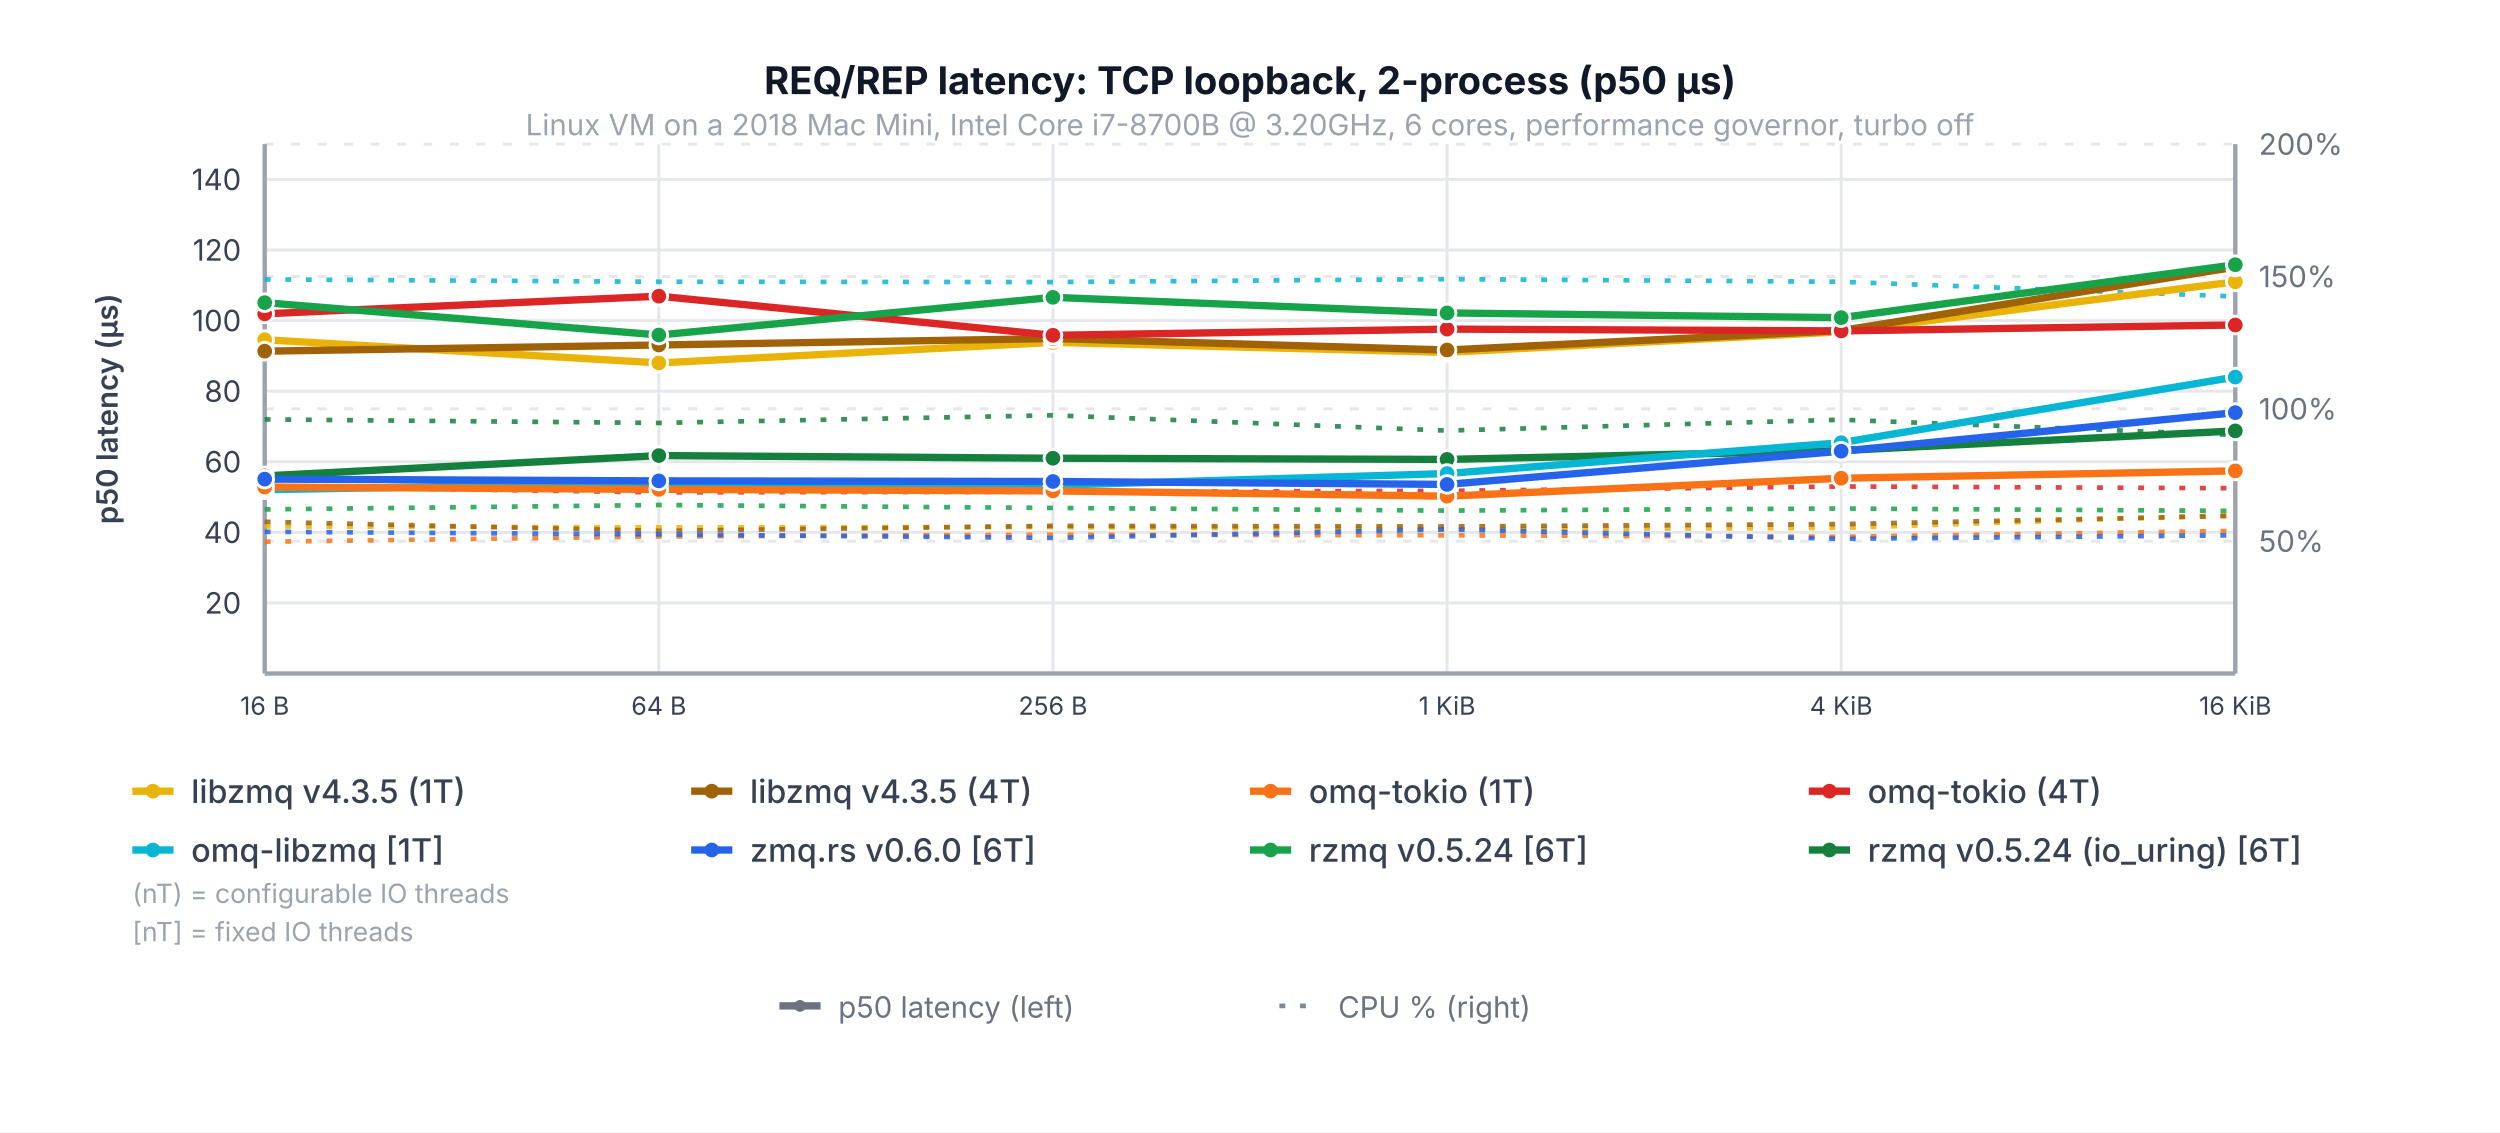
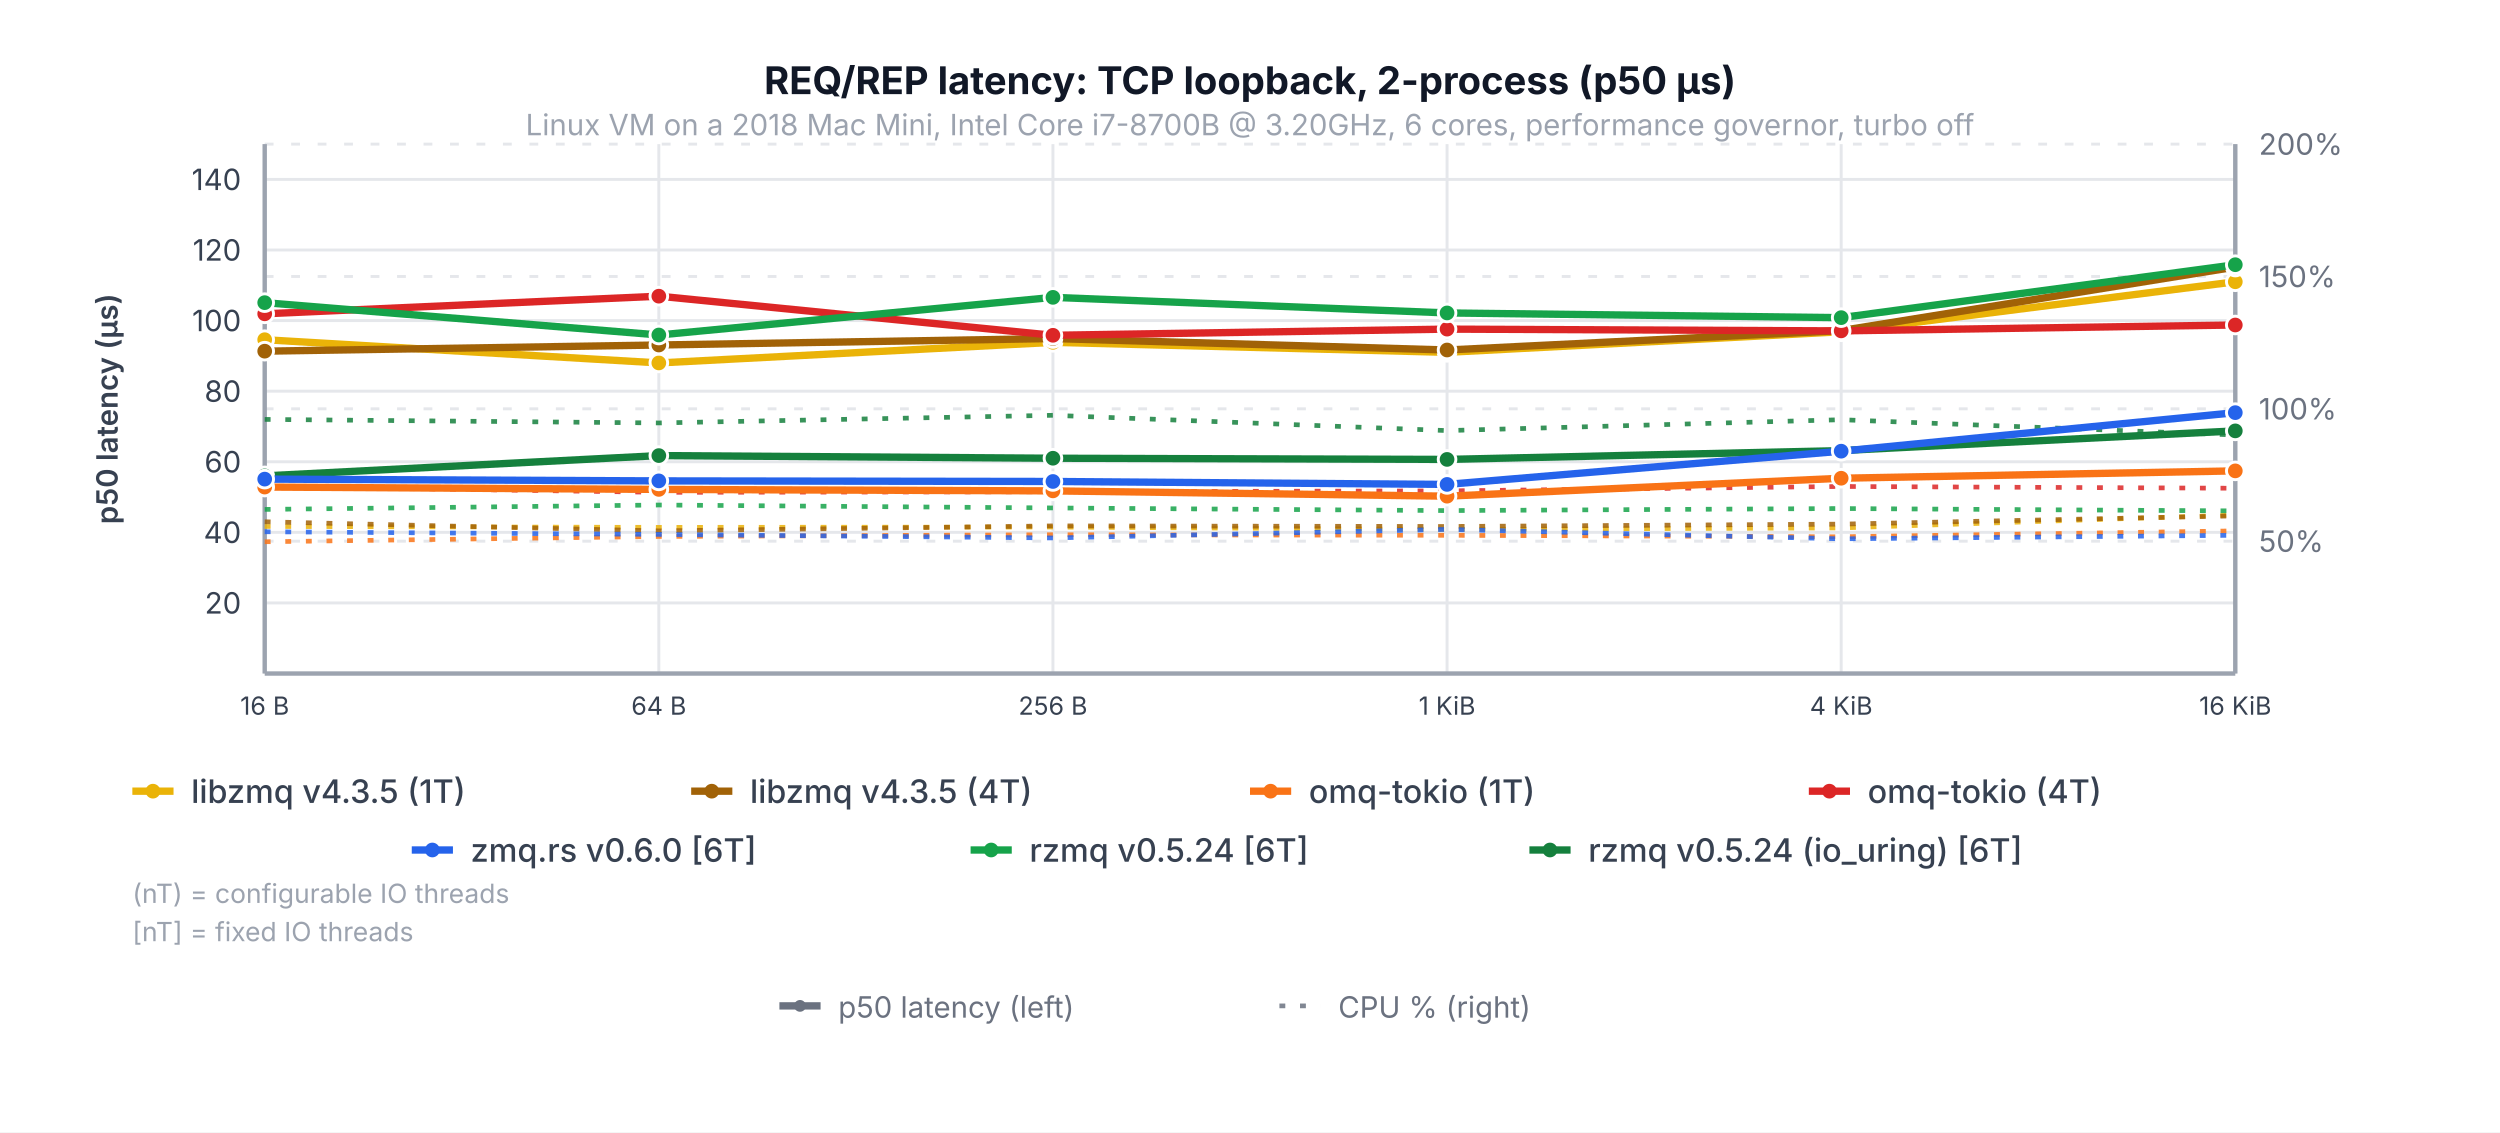
<svg xmlns="http://www.w3.org/2000/svg" viewBox="0 0 850 385" font-family="system-ui, -apple-system, sans-serif">
  <rect width="850" height="385" fill="white" />
  <text x="425.0" y="46" text-anchor="middle" fill="#9ca3af" font-size="10">Linux VM on a 2018 Mac Mini, Intel Core i7-8700B @ 3.20GHz, 6 cores, performance governor, turbo off</text>
  <text x="425.0" y="32.0" text-anchor="middle" fill="#111827" font-size="13" font-weight="700">REQ/REP latency: TCP loopback, 2-process (p50 µs)</text>
  <line x1="90.0" y1="205.0" x2="760.0" y2="205.0" stroke="#e5e7eb" stroke-width="1" />
  <text x="82.0" y="205.0" text-anchor="end" dominant-baseline="middle" fill="#374151" font-size="10">20</text>
  <line x1="90.0" y1="181.0" x2="760.0" y2="181.0" stroke="#e5e7eb" stroke-width="1" />
  <text x="82.0" y="181.0" text-anchor="end" dominant-baseline="middle" fill="#374151" font-size="10">40</text>
  <line x1="90.0" y1="157.0" x2="760.0" y2="157.0" stroke="#e5e7eb" stroke-width="1" />
  <text x="82.0" y="157.0" text-anchor="end" dominant-baseline="middle" fill="#374151" font-size="10">60</text>
  <line x1="90.0" y1="133.0" x2="760.0" y2="133.0" stroke="#e5e7eb" stroke-width="1" />
  <text x="82.0" y="133.0" text-anchor="end" dominant-baseline="middle" fill="#374151" font-size="10">80</text>
  <line x1="90.0" y1="109.0" x2="760.0" y2="109.0" stroke="#e5e7eb" stroke-width="1" />
  <text x="82.0" y="109.0" text-anchor="end" dominant-baseline="middle" fill="#374151" font-size="10">100</text>
  <line x1="90.0" y1="85.0" x2="760.0" y2="85.0" stroke="#e5e7eb" stroke-width="1" />
  <text x="82.0" y="85.0" text-anchor="end" dominant-baseline="middle" fill="#374151" font-size="10">120</text>
  <line x1="90.0" y1="61.0" x2="760.0" y2="61.0" stroke="#e5e7eb" stroke-width="1" />
  <text x="82.0" y="61.0" text-anchor="end" dominant-baseline="middle" fill="#374151" font-size="10">140</text>
  <line x1="90.0" y1="184.0" x2="760.0" y2="184.0" stroke="#e5e7eb" stroke-width="1" stroke-dasharray="3,6" />
  <text x="768.0" y="184.0" text-anchor="start" dominant-baseline="middle" fill="#6b7280" font-size="10">50%</text>
  <line x1="90.0" y1="139.0" x2="760.0" y2="139.0" stroke="#e5e7eb" stroke-width="1" stroke-dasharray="3,6" />
  <text x="768.0" y="139.0" text-anchor="start" dominant-baseline="middle" fill="#6b7280" font-size="10">100%</text>
  <line x1="90.0" y1="94.0" x2="760.0" y2="94.0" stroke="#e5e7eb" stroke-width="1" stroke-dasharray="3,6" />
  <text x="768.0" y="94.0" text-anchor="start" dominant-baseline="middle" fill="#6b7280" font-size="10">150%</text>
  <line x1="90.0" y1="49.0" x2="760.0" y2="49.0" stroke="#e5e7eb" stroke-width="1" stroke-dasharray="3,6" />
  <text x="768.0" y="49.0" text-anchor="start" dominant-baseline="middle" fill="#6b7280" font-size="10">200%</text>
  <line x1="90.0" y1="49.0" x2="90.0" y2="229.0" stroke="#e5e7eb" stroke-width="1" />
  <line x1="224.0" y1="49.0" x2="224.0" y2="229.0" stroke="#e5e7eb" stroke-width="1" />
  <line x1="358.0" y1="49.0" x2="358.0" y2="229.0" stroke="#e5e7eb" stroke-width="1" />
  <line x1="492.0" y1="49.0" x2="492.0" y2="229.0" stroke="#e5e7eb" stroke-width="1" />
  <line x1="626.0" y1="49.0" x2="626.0" y2="229.0" stroke="#e5e7eb" stroke-width="1" />
  <line x1="760.0" y1="49.0" x2="760.0" y2="229.0" stroke="#e5e7eb" stroke-width="1" />
  <line x1="90.0" y1="49.0" x2="90.0" y2="229.0" stroke="#9ca3af" stroke-width="1.5" />
  <line x1="760.0" y1="49.0" x2="760.0" y2="229.0" stroke="#9ca3af" stroke-width="1.5" />
  <line x1="90.0" y1="229.0" x2="760.0" y2="229.0" stroke="#9ca3af" stroke-width="1.5" />
  <text x="40.0" y="139.0" text-anchor="middle" fill="#374151" font-size="10" font-weight="600" transform="rotate(-90,40.0,139.0)">p50 latency (µs)</text>
  <polyline points="90.0,142.6 224.0,143.8 358.0,141.2 492.0,146.4 626.0,142.7 760.0,147.9" fill="none" stroke="#15803d" stroke-width="1.6" stroke-dasharray="2,5" opacity="0.85" />
  <polyline points="90.0,179.0 224.0,179.3 358.0,179.2 492.0,180.0 626.0,179.5 760.0,175.1" fill="none" stroke="#eab308" stroke-width="1.6" stroke-dasharray="2,5" opacity="0.85" />
  <polyline points="90.0,177.4 224.0,180.5 358.0,178.8 492.0,179.0 626.0,178.2 760.0,175.4" fill="none" stroke="#a16207" stroke-width="1.6" stroke-dasharray="2,5" opacity="0.85" />
-   <polyline points="90.0,95.0 224.0,95.8 358.0,95.9 492.0,94.9 626.0,95.8 760.0,100.8" fill="none" stroke="#06b6d4" stroke-width="1.6" stroke-dasharray="2,5" opacity="0.85" />
  <polyline points="90.0,165.4 224.0,167.4 358.0,167.2 492.0,166.9 626.0,165.4 760.0,166.0" fill="none" stroke="#dc2626" stroke-width="1.6" stroke-dasharray="2,5" opacity="0.85" />
  <polyline points="90.0,184.2 224.0,182.4 358.0,181.8 492.0,182.0 626.0,182.5 760.0,180.5" fill="none" stroke="#f97316" stroke-width="1.6" stroke-dasharray="2,5" opacity="0.85" />
  <polyline points="90.0,173.2 224.0,171.7 358.0,172.7 492.0,173.6 626.0,172.9 760.0,173.7" fill="none" stroke="#16a34a" stroke-width="1.6" stroke-dasharray="2,5" opacity="0.85" />
  <polyline points="90.0,180.8 224.0,181.7 358.0,182.9 492.0,180.0 626.0,183.2 760.0,182.0" fill="none" stroke="#2563eb" stroke-width="1.6" stroke-dasharray="2,5" opacity="0.85" />
  <polyline points="90.0,161.8 224.0,154.9 358.0,155.8 492.0,156.2 626.0,153.2 760.0,146.5" fill="none" stroke="#15803d" stroke-width="2.5" stroke-linecap="round" stroke-linejoin="round" />
  <circle cx="90.0" cy="161.8" r="3" fill="#15803d" stroke="white" stroke-width="1" />
  <circle cx="224.0" cy="154.9" r="3" fill="#15803d" stroke="white" stroke-width="1" />
  <circle cx="358.0" cy="155.8" r="3" fill="#15803d" stroke="white" stroke-width="1" />
  <circle cx="492.0" cy="156.2" r="3" fill="#15803d" stroke="white" stroke-width="1" />
  <circle cx="626.0" cy="153.2" r="3" fill="#15803d" stroke="white" stroke-width="1" />
  <circle cx="760.0" cy="146.5" r="3" fill="#15803d" stroke="white" stroke-width="1" />
  <polyline points="90.0,115.5 224.0,123.4 358.0,116.4 492.0,119.8 626.0,112.8 760.0,95.8" fill="none" stroke="#eab308" stroke-width="2.5" stroke-linecap="round" stroke-linejoin="round" />
  <circle cx="90.0" cy="115.5" r="3" fill="#eab308" stroke="white" stroke-width="1" />
  <circle cx="224.0" cy="123.4" r="3" fill="#eab308" stroke="white" stroke-width="1" />
  <circle cx="358.0" cy="116.4" r="3" fill="#eab308" stroke="white" stroke-width="1" />
  <circle cx="492.0" cy="119.8" r="3" fill="#eab308" stroke="white" stroke-width="1" />
  <circle cx="626.0" cy="112.8" r="3" fill="#eab308" stroke="white" stroke-width="1" />
  <circle cx="760.0" cy="95.8" r="3" fill="#eab308" stroke="white" stroke-width="1" />
  <polyline points="90.0,119.4 224.0,117.3 358.0,115.1 492.0,119.0 626.0,112.4 760.0,90.8" fill="none" stroke="#a16207" stroke-width="2.5" stroke-linecap="round" stroke-linejoin="round" />
  <circle cx="90.0" cy="119.4" r="3" fill="#a16207" stroke="white" stroke-width="1" />
  <circle cx="224.0" cy="117.3" r="3" fill="#a16207" stroke="white" stroke-width="1" />
  <circle cx="358.0" cy="115.1" r="3" fill="#a16207" stroke="white" stroke-width="1" />
  <circle cx="492.0" cy="119.0" r="3" fill="#a16207" stroke="white" stroke-width="1" />
  <circle cx="626.0" cy="112.4" r="3" fill="#a16207" stroke="white" stroke-width="1" />
  <circle cx="760.0" cy="90.8" r="3" fill="#a16207" stroke="white" stroke-width="1" />
-   <polyline points="90.0,166.5 224.0,164.2 358.0,165.0 492.0,161.0 626.0,150.5 760.0,128.2" fill="none" stroke="#06b6d4" stroke-width="2.5" stroke-linecap="round" stroke-linejoin="round" />
-   <circle cx="90.0" cy="166.5" r="3" fill="#06b6d4" stroke="white" stroke-width="1" />
-   <circle cx="224.0" cy="164.2" r="3" fill="#06b6d4" stroke="white" stroke-width="1" />
-   <circle cx="358.0" cy="165.0" r="3" fill="#06b6d4" stroke="white" stroke-width="1" />
-   <circle cx="492.0" cy="161.0" r="3" fill="#06b6d4" stroke="white" stroke-width="1" />
-   <circle cx="626.0" cy="150.5" r="3" fill="#06b6d4" stroke="white" stroke-width="1" />
-   <circle cx="760.0" cy="128.2" r="3" fill="#06b6d4" stroke="white" stroke-width="1" />
  <polyline points="90.0,106.7 224.0,100.7 358.0,114.0 492.0,111.9 626.0,112.5 760.0,110.5" fill="none" stroke="#dc2626" stroke-width="2.5" stroke-linecap="round" stroke-linejoin="round" />
  <circle cx="90.0" cy="106.7" r="3" fill="#dc2626" stroke="white" stroke-width="1" />
  <circle cx="224.0" cy="100.7" r="3" fill="#dc2626" stroke="white" stroke-width="1" />
  <circle cx="358.0" cy="114.0" r="3" fill="#dc2626" stroke="white" stroke-width="1" />
  <circle cx="492.0" cy="111.9" r="3" fill="#dc2626" stroke="white" stroke-width="1" />
  <circle cx="626.0" cy="112.5" r="3" fill="#dc2626" stroke="white" stroke-width="1" />
  <circle cx="760.0" cy="110.5" r="3" fill="#dc2626" stroke="white" stroke-width="1" />
  <polyline points="90.0,165.6 224.0,166.4 358.0,166.9 492.0,168.7 626.0,162.6 760.0,160.1" fill="none" stroke="#f97316" stroke-width="2.5" stroke-linecap="round" stroke-linejoin="round" />
  <circle cx="90.0" cy="165.6" r="3" fill="#f97316" stroke="white" stroke-width="1" />
  <circle cx="224.0" cy="166.4" r="3" fill="#f97316" stroke="white" stroke-width="1" />
  <circle cx="358.0" cy="166.9" r="3" fill="#f97316" stroke="white" stroke-width="1" />
  <circle cx="492.0" cy="168.7" r="3" fill="#f97316" stroke="white" stroke-width="1" />
  <circle cx="626.0" cy="162.6" r="3" fill="#f97316" stroke="white" stroke-width="1" />
  <circle cx="760.0" cy="160.1" r="3" fill="#f97316" stroke="white" stroke-width="1" />
  <polyline points="90.0,102.9 224.0,113.9 358.0,101.1 492.0,106.4 626.0,108.0 760.0,90.0" fill="none" stroke="#16a34a" stroke-width="2.5" stroke-linecap="round" stroke-linejoin="round" />
  <circle cx="90.0" cy="102.9" r="3" fill="#16a34a" stroke="white" stroke-width="1" />
  <circle cx="224.0" cy="113.9" r="3" fill="#16a34a" stroke="white" stroke-width="1" />
  <circle cx="358.0" cy="101.1" r="3" fill="#16a34a" stroke="white" stroke-width="1" />
  <circle cx="492.0" cy="106.4" r="3" fill="#16a34a" stroke="white" stroke-width="1" />
  <circle cx="626.0" cy="108.0" r="3" fill="#16a34a" stroke="white" stroke-width="1" />
  <circle cx="760.0" cy="90.0" r="3" fill="#16a34a" stroke="white" stroke-width="1" />
  <polyline points="90.0,162.9 224.0,163.5 358.0,163.7 492.0,164.7 626.0,153.4 760.0,140.3" fill="none" stroke="#2563eb" stroke-width="2.5" stroke-linecap="round" stroke-linejoin="round" />
  <circle cx="90.0" cy="162.9" r="3" fill="#2563eb" stroke="white" stroke-width="1" />
  <circle cx="224.0" cy="163.5" r="3" fill="#2563eb" stroke="white" stroke-width="1" />
  <circle cx="358.0" cy="163.7" r="3" fill="#2563eb" stroke="white" stroke-width="1" />
  <circle cx="492.0" cy="164.7" r="3" fill="#2563eb" stroke="white" stroke-width="1" />
  <circle cx="626.0" cy="153.4" r="3" fill="#2563eb" stroke="white" stroke-width="1" />
  <circle cx="760.0" cy="140.3" r="3" fill="#2563eb" stroke="white" stroke-width="1" />
  <text x="90.0" y="243.0" text-anchor="middle" fill="#374151" font-size="8.5">16 B</text>
  <text x="224.0" y="243.0" text-anchor="middle" fill="#374151" font-size="8.5">64 B</text>
  <text x="358.0" y="243.0" text-anchor="middle" fill="#374151" font-size="8.5">256 B</text>
  <text x="492.0" y="243.0" text-anchor="middle" fill="#374151" font-size="8.5">1 KiB</text>
  <text x="626.0" y="243.0" text-anchor="middle" fill="#374151" font-size="8.5">4 KiB</text>
  <text x="760.0" y="243.0" text-anchor="middle" fill="#374151" font-size="8.5">16 KiB</text>
  <line x1="45" y1="269" x2="59" y2="269" stroke="#eab308" stroke-width="2.5" />
  <circle cx="52" cy="269" r="2.5" fill="#eab308" />
  <text x="65" y="273" fill="#374151" font-size="11" font-weight="500">libzmq v4.3.5 (1T)</text>
  <line x1="235" y1="269" x2="249" y2="269" stroke="#a16207" stroke-width="2.5" />
  <circle cx="242" cy="269" r="2.5" fill="#a16207" />
  <text x="255" y="273" fill="#374151" font-size="11" font-weight="500">libzmq v4.3.5 (4T)</text>
  <line x1="425" y1="269" x2="439" y2="269" stroke="#f97316" stroke-width="2.5" />
  <circle cx="432" cy="269" r="2.5" fill="#f97316" />
  <text x="445" y="273" fill="#374151" font-size="11" font-weight="500">omq-tokio (1T)</text>
  <line x1="615" y1="269" x2="629" y2="269" stroke="#dc2626" stroke-width="2.5" />
  <circle cx="622" cy="269" r="2.5" fill="#dc2626" />
  <text x="635" y="273" fill="#374151" font-size="11" font-weight="500">omq-tokio (4T)</text>
-   <line x1="45" y1="289" x2="59" y2="289" stroke="#06b6d4" stroke-width="2.5" />
-   <circle cx="52" cy="289" r="2.5" fill="#06b6d4" />
-   <text x="65" y="293" fill="#374151" font-size="11" font-weight="500">omq-libzmq [1T]</text>
-   <line x1="235" y1="289" x2="249" y2="289" stroke="#2563eb" stroke-width="2.5" />
-   <circle cx="242" cy="289" r="2.5" fill="#2563eb" />
-   <text x="255" y="293" fill="#374151" font-size="11" font-weight="500">zmq.rs v0.6.0 [6T]</text>
-   <line x1="425" y1="289" x2="439" y2="289" stroke="#16a34a" stroke-width="2.5" />
-   <circle cx="432" cy="289" r="2.5" fill="#16a34a" />
-   <text x="445" y="293" fill="#374151" font-size="11" font-weight="500">rzmq v0.5.24 [6T]</text>
-   <line x1="615" y1="289" x2="629" y2="289" stroke="#15803d" stroke-width="2.5" />
-   <circle cx="622" cy="289" r="2.5" fill="#15803d" />
-   <text x="635" y="293" fill="#374151" font-size="11" font-weight="500">rzmq v0.5.24 (io_uring) [6T]</text>
+   <line x1="140" y1="289" x2="154" y2="289" stroke="#2563eb" stroke-width="2.5" />
+   <circle cx="147" cy="289" r="2.5" fill="#2563eb" />
+   <text x="160" y="293" fill="#374151" font-size="11" font-weight="500">zmq.rs v0.6.0 [6T]</text>
+   <line x1="330" y1="289" x2="344" y2="289" stroke="#16a34a" stroke-width="2.5" />
+   <circle cx="337" cy="289" r="2.5" fill="#16a34a" />
+   <text x="350" y="293" fill="#374151" font-size="11" font-weight="500">rzmq v0.5.24 [6T]</text>
+   <line x1="520" y1="289" x2="534" y2="289" stroke="#15803d" stroke-width="2.5" />
+   <circle cx="527" cy="289" r="2.5" fill="#15803d" />
+   <text x="540" y="293" fill="#374151" font-size="11" font-weight="500">rzmq v0.5.24 (io_uring) [6T]</text>
  <text x="45" y="307" fill="#9ca3af" font-size="9">(nT) = configurable IO threads</text>
  <text x="45" y="320" fill="#9ca3af" font-size="9">[nT] = fixed IO threads</text>
  <line x1="265" y1="342" x2="279" y2="342" stroke="#6b7280" stroke-width="2.5" />
  <circle cx="272" cy="342" r="2" fill="#6b7280" />
  <text x="285" y="346" fill="#6b7280" font-size="10">p50 latency (left)</text>
  <line x1="435" y1="342" x2="449" y2="342" stroke="#6b7280" stroke-width="1.6" stroke-dasharray="2,5" opacity="0.85" />
  <text x="455" y="346" fill="#6b7280" font-size="10">CPU % (right)</text>
</svg>
